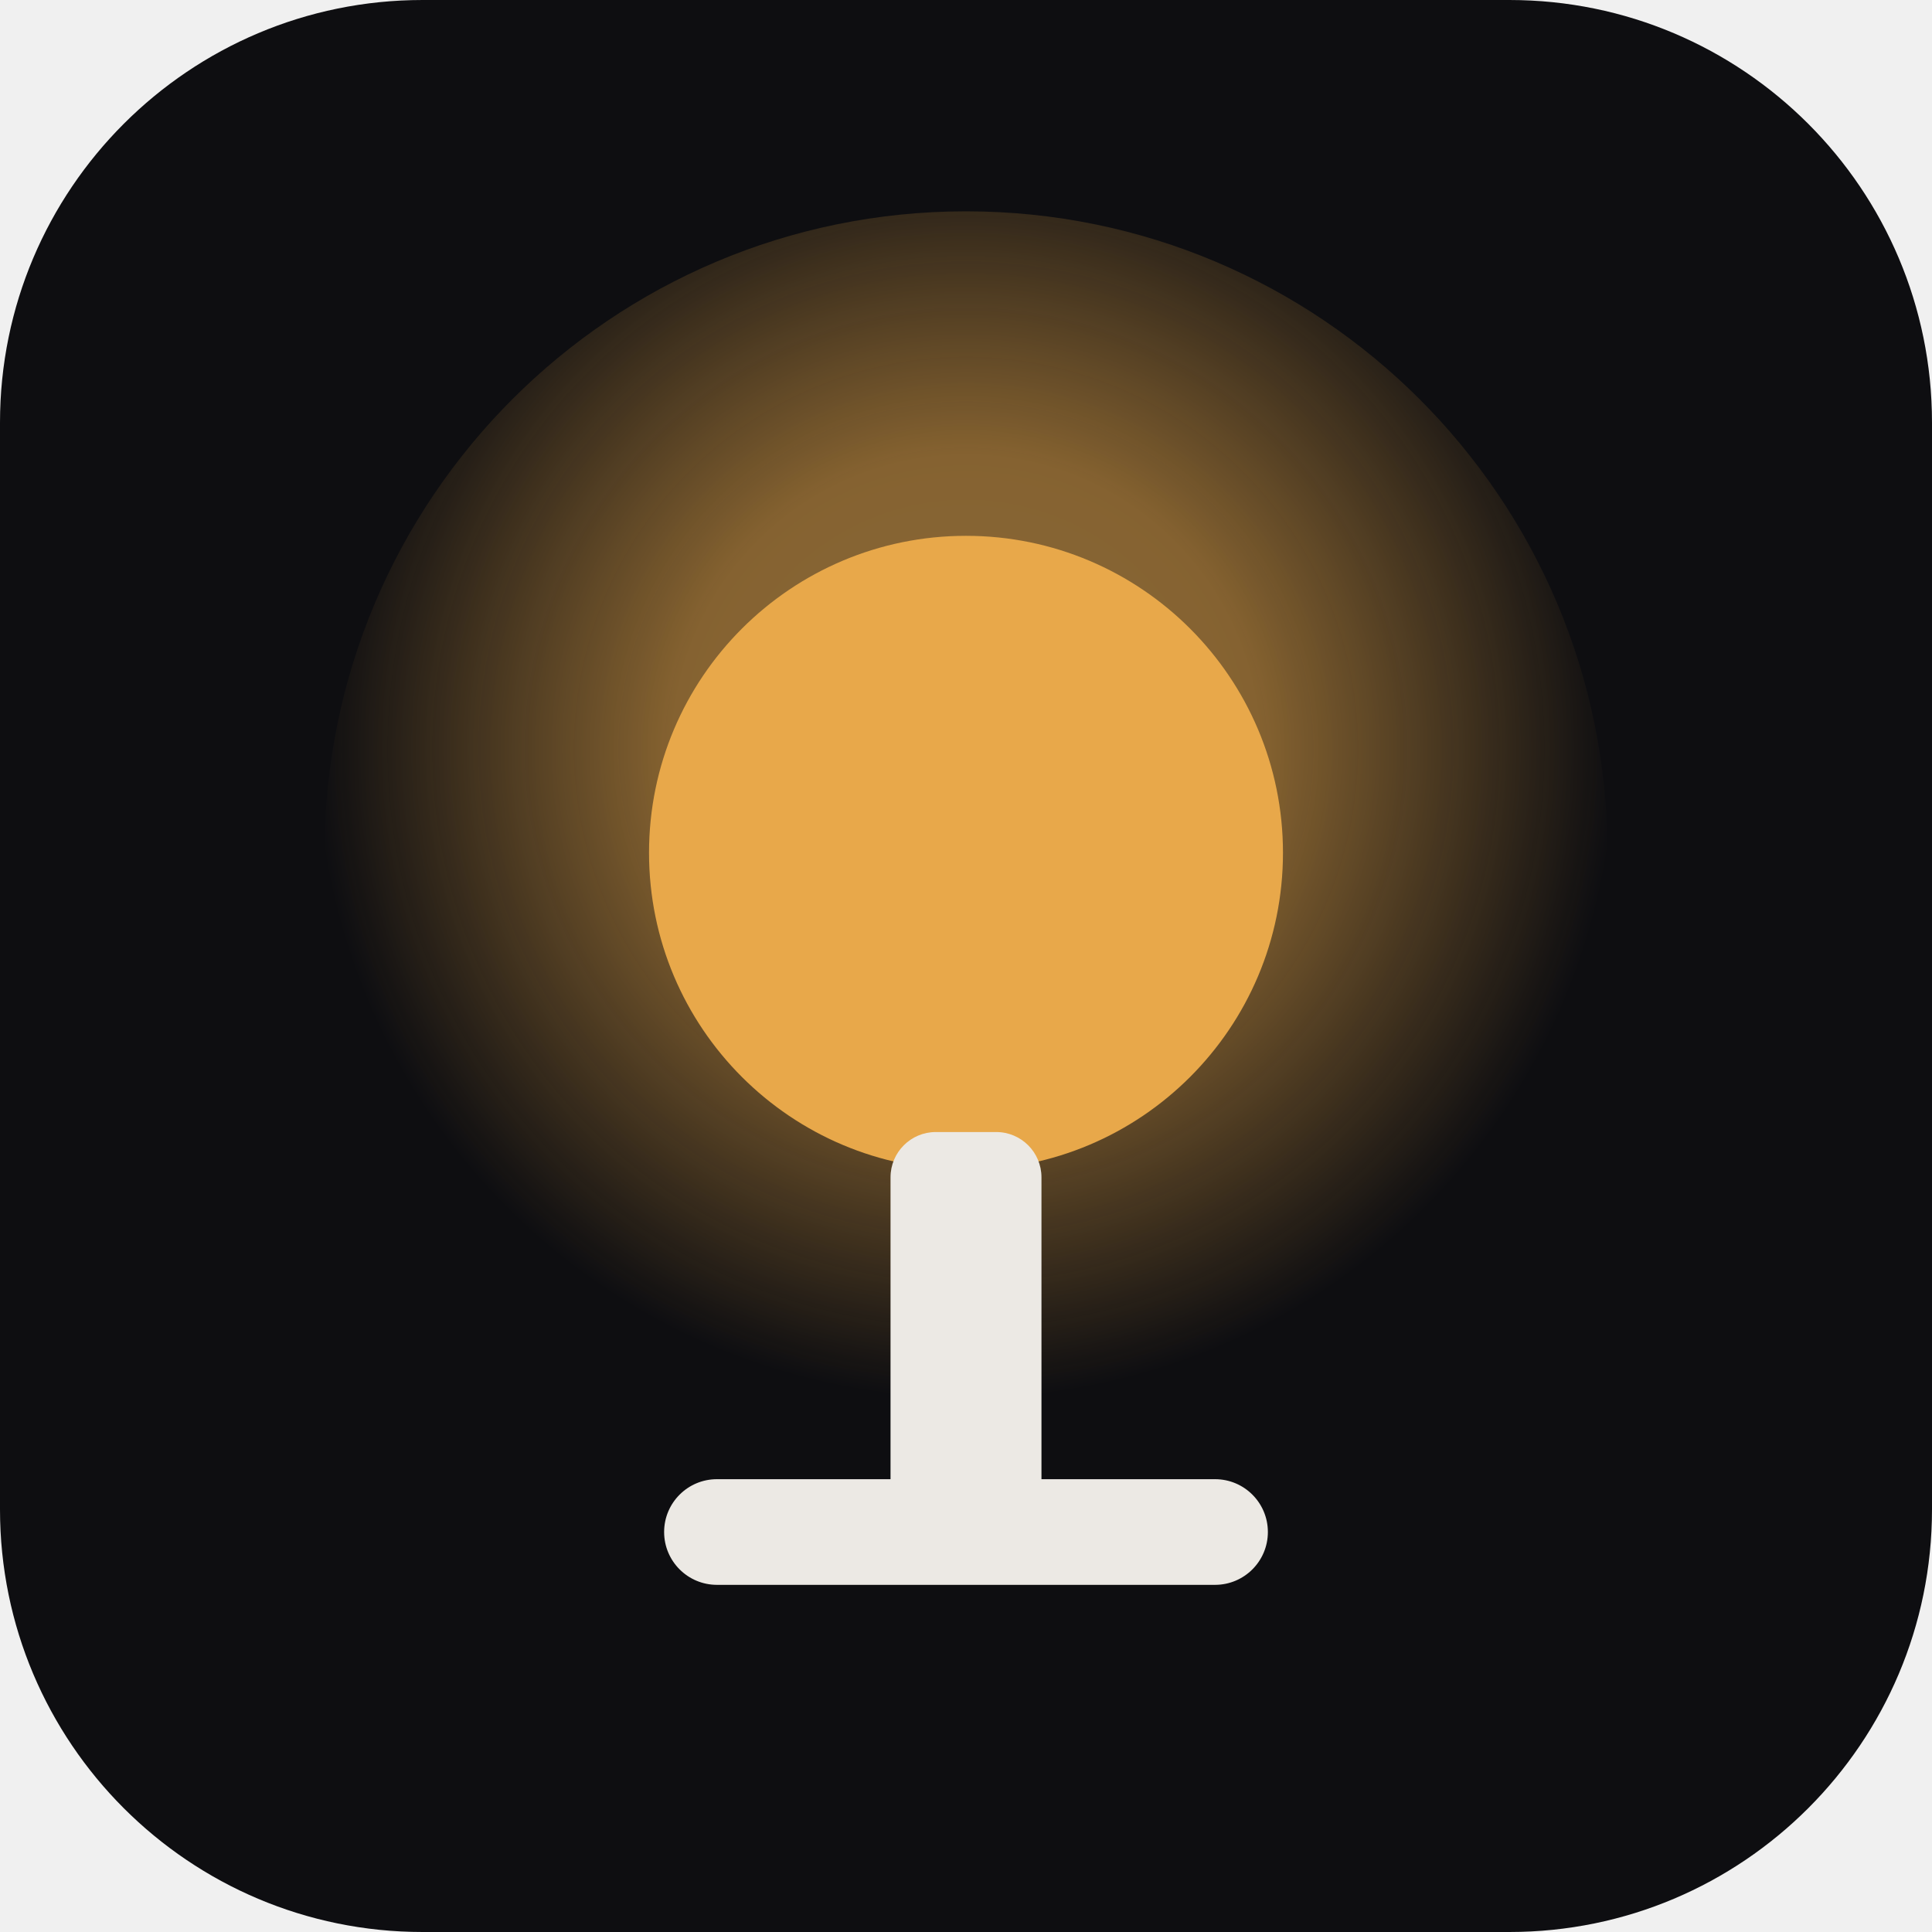
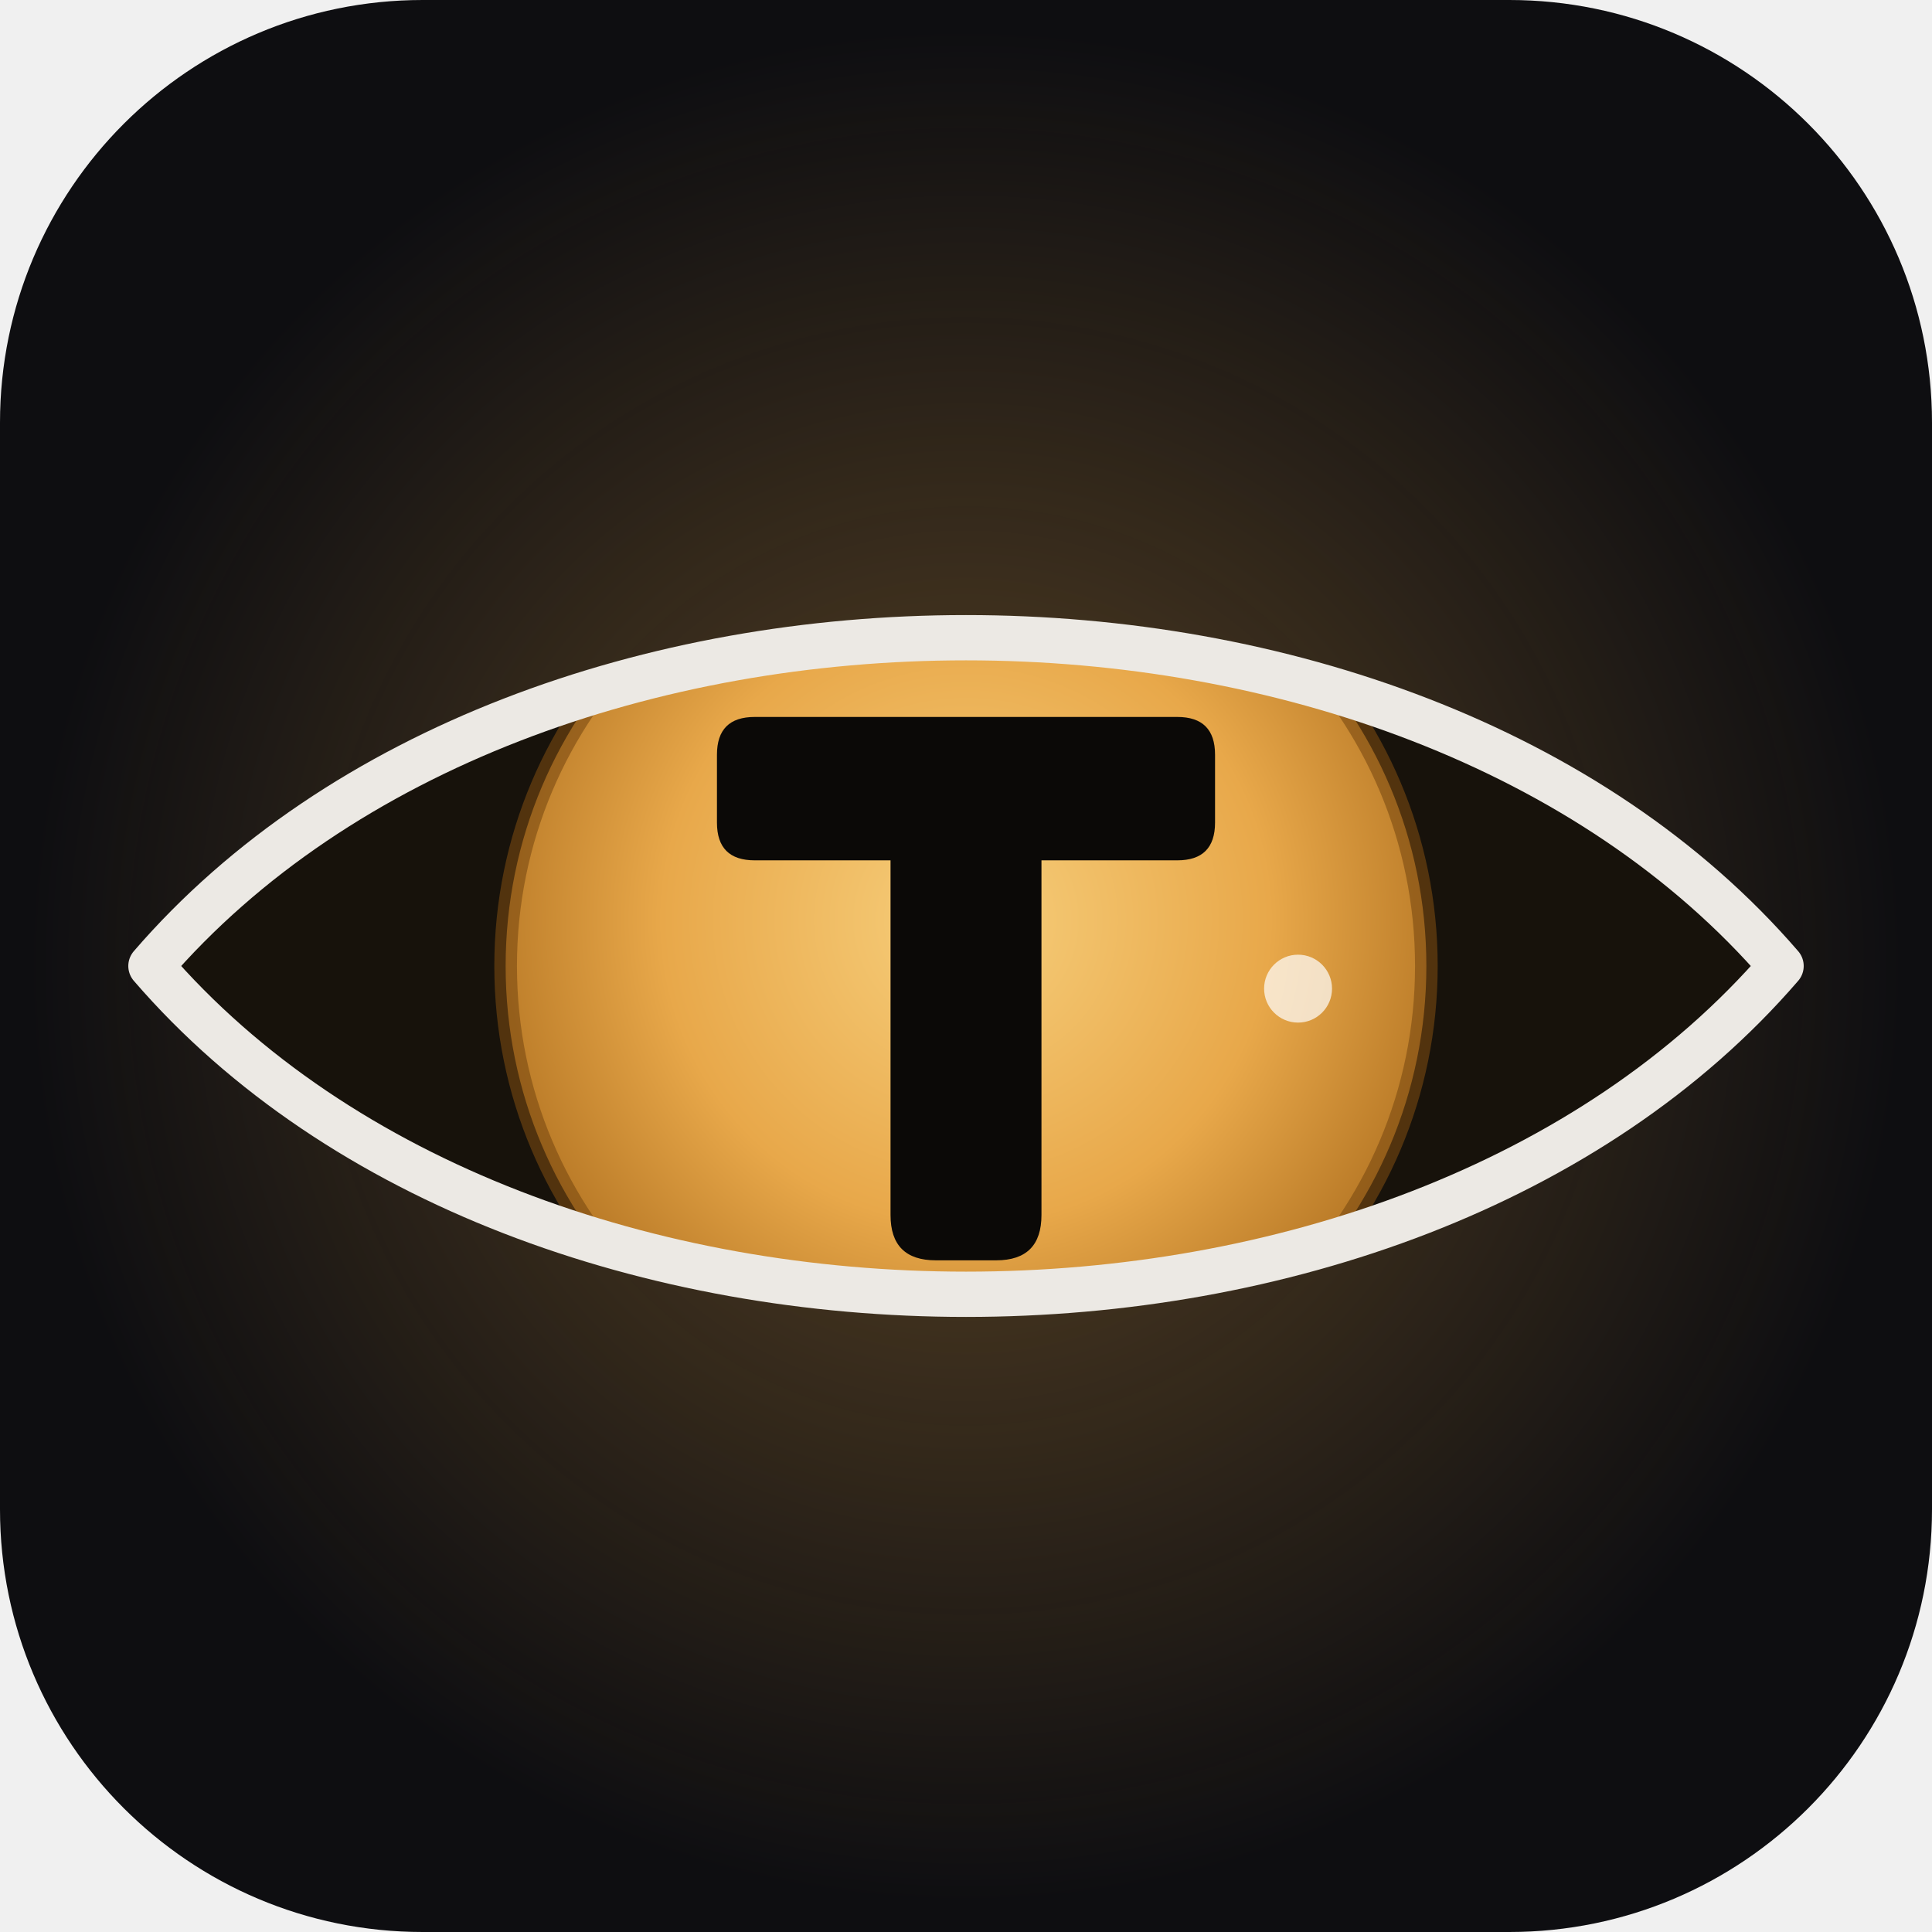
<svg xmlns="http://www.w3.org/2000/svg" viewBox="0 0 512 512">
  <defs>
-     <radialGradient id="glow" cx="50%" cy="42%" r="50%">
-       <stop offset="0%" stop-color="#f2b95f" />
-       <stop offset="45%" stop-color="#e8a84a" />
+     <radialGradient id="iris" cx="50%" cy="45%" r="60%">
+       <stop offset="0%" stop-color="#f7cf7c" />
+       <stop offset="55%" stop-color="#e8a84a" />
+       <stop offset="100%" stop-color="#a8691a" />
+     </radialGradient>
+     <radialGradient id="glow" cx="50%" cy="50%" r="50%">
+       <stop offset="0%" stop-color="#e8a84a" stop-opacity="0.35" />
      <stop offset="100%" stop-color="#e8a84a" stop-opacity="0" />
    </radialGradient>
+     <clipPath id="eye">
+       <path d="M40 256C140 140 372 140 472 256C372 372 140 372 40 256Z" />
+     </clipPath>
  </defs>
  <rect width="512" height="512" rx="112" fill="#0e0e11" />
-   <circle cx="256" cy="226" r="170" fill="url(#glow)" opacity="0.55" />
-   <circle cx="256" cy="226" r="84" fill="#e8a84a" />
-   <rect x="236" y="300" width="40" height="110" rx="12" fill="#ece9e4" />
-   <rect x="176" y="392" width="160" height="28" rx="14" fill="#ece9e4" />
+   <circle cx="256" cy="256" r="250" fill="url(#glow)" />
+   <path d="M40 256C140 140 372 140 472 256C372 372 140 372 40 256Z" fill="#17120b" />
+   <g clip-path="url(#eye)">
+     <circle cx="256" cy="256" r="122" fill="url(#iris)" />
+     <circle cx="256" cy="256" r="122" fill="none" stroke="#7a4a10" stroke-width="6" opacity="0.6" />
+     <path d="M190 200Q190 190 200 190H312Q322 190 322 200V218Q322 228 312 228H276V322Q276 334 264 334H248Q236 334 236 322V228H200Q190 228 190 218Z" fill="#0b0907" />
+     <circle cx="344" cy="262" r="9" fill="#fff" opacity="0.7" />
+   </g>
+   <path d="M40 256C140 140 372 140 472 256C372 372 140 372 40 256Z" fill="none" stroke="#ece9e4" stroke-width="12" stroke-linejoin="round" />
</svg>
